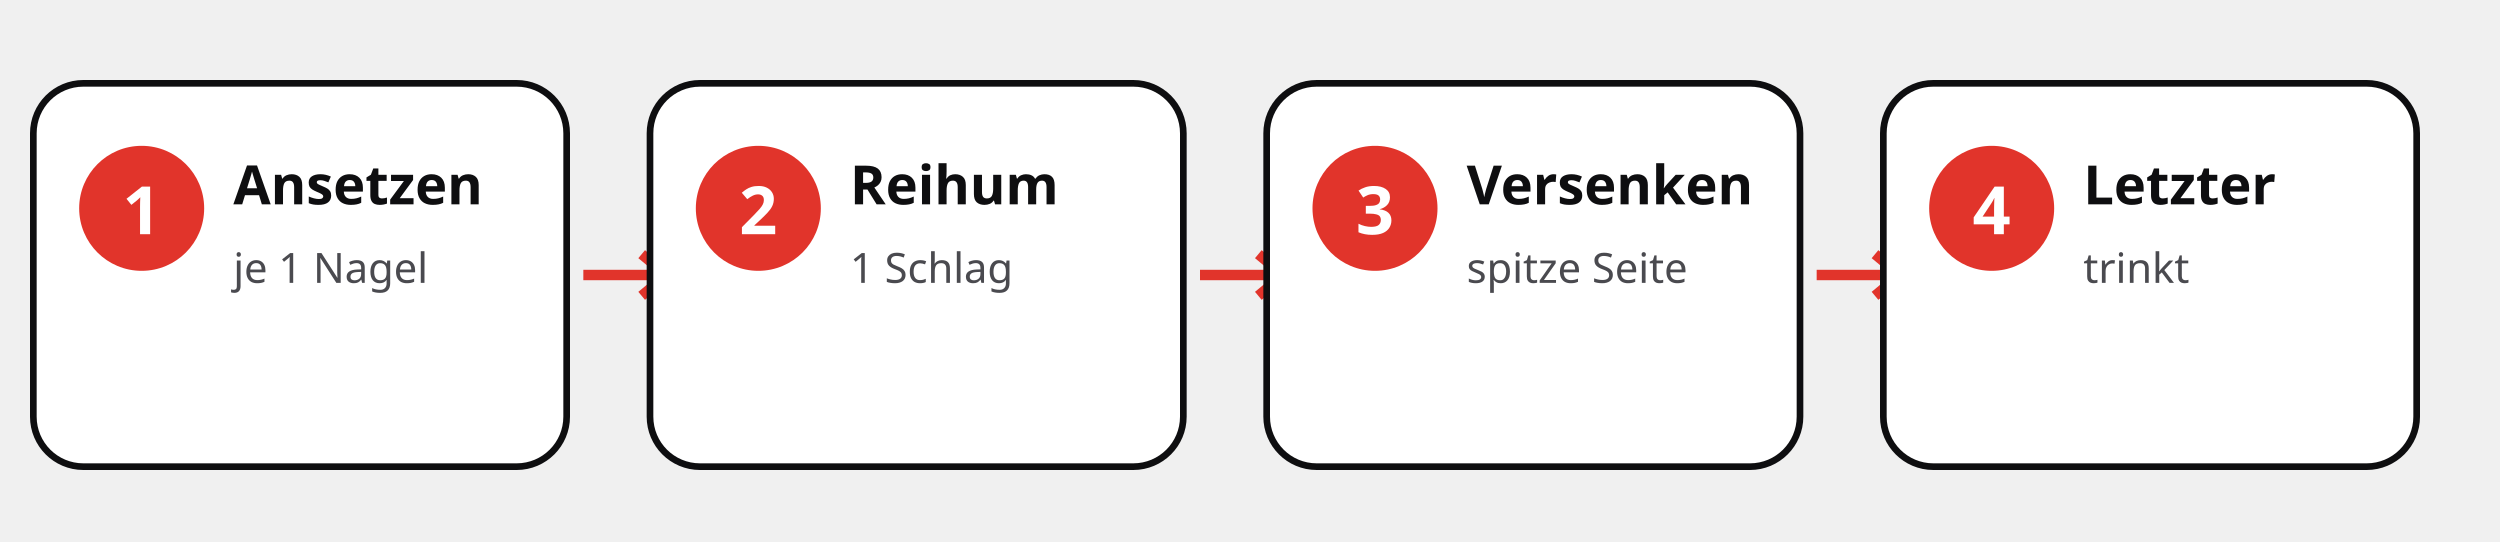
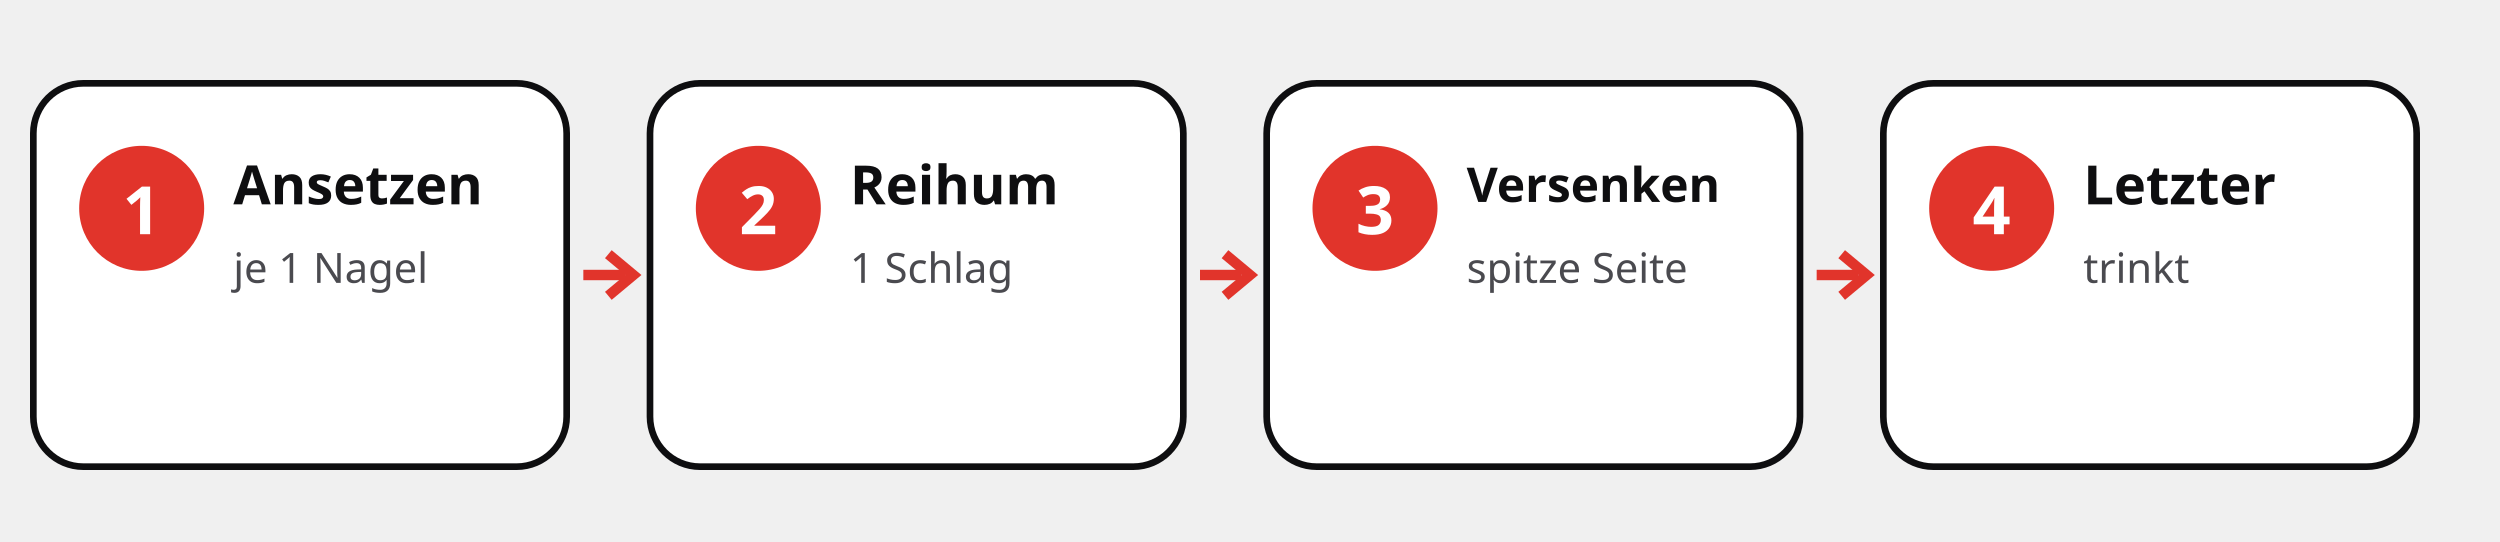
- <svg xmlns="http://www.w3.org/2000/svg" viewBox="0 0 600 130" role="img" aria-label="Nageln Ablauf in vier Schritten: jeder setzt seinen Nagel an, reihum darf jeder einen Schlag mit der spitzen Hammerseite machen, wer den Nagel zuerst versenkt gewinnt, wer die meisten Schläge braucht trinkt.">
+ <svg xmlns="http://www.w3.org/2000/svg" viewBox="0 0 600 130" role="img" aria-label="Nageln Ablauf in vier Schritten: 1. Ansetzen (je 1 Nagel); 2. Reihum (1 Schlag); 3. Versenken (spitze Seite); 4. Letzter (trinkt).">
  <rect x="8" y="20" width="128" height="92" rx="12" fill="#fff" stroke="#0E0E10" stroke-width="1.6" />
  <circle cx="34" cy="50" r="15" fill="#E1342B" />
  <text x="34" y="50" text-anchor="middle" dominant-baseline="central" font-family="sans-serif" font-size="16" font-weight="700" fill="#fff">1</text>
-   <text x="56" y="44" text-anchor="start" dominant-baseline="central" font-family="sans-serif" font-size="13" font-weight="700" fill="#0E0E10">Ansetzen</text>
-   <text x="56" y="64" text-anchor="start" dominant-baseline="central" font-family="sans-serif" font-size="10" font-weight="400" fill="#4A4A4F">je 1 Nagel</text>
-   <polyline points="140,66 160,66" fill="none" stroke="#E1342B" stroke-width="2.5" />
-   <polyline points="154,61 160,66 154,71" fill="none" stroke="#E1342B" stroke-width="2.5" />
+   <text x="56" y="44" dominant-baseline="central" font-family="sans-serif" font-size="13" font-weight="700" fill="#0E0E10">Ansetzen</text>
+   <text x="56" y="64" dominant-baseline="central" font-family="sans-serif" font-size="10" fill="#4A4A4F">je 1 Nagel</text>
  <rect x="156" y="20" width="128" height="92" rx="12" fill="#fff" stroke="#0E0E10" stroke-width="1.6" />
  <circle cx="182" cy="50" r="15" fill="#E1342B" />
  <text x="182" y="50" text-anchor="middle" dominant-baseline="central" font-family="sans-serif" font-size="16" font-weight="700" fill="#fff">2</text>
-   <text x="204" y="44" text-anchor="start" dominant-baseline="central" font-family="sans-serif" font-size="13" font-weight="700" fill="#0E0E10">Reihum</text>
-   <text x="204" y="64" text-anchor="start" dominant-baseline="central" font-family="sans-serif" font-size="10" font-weight="400" fill="#4A4A4F">1 Schlag</text>
-   <polyline points="288,66 308,66" fill="none" stroke="#E1342B" stroke-width="2.5" />
-   <polyline points="302,61 308,66 302,71" fill="none" stroke="#E1342B" stroke-width="2.5" />
+   <text x="204" y="44" dominant-baseline="central" font-family="sans-serif" font-size="13" font-weight="700" fill="#0E0E10">Reihum</text>
+   <text x="204" y="64" dominant-baseline="central" font-family="sans-serif" font-size="10" fill="#4A4A4F">1 Schlag</text>
  <rect x="304" y="20" width="128" height="92" rx="12" fill="#fff" stroke="#0E0E10" stroke-width="1.6" />
  <circle cx="330" cy="50" r="15" fill="#E1342B" />
  <text x="330" y="50" text-anchor="middle" dominant-baseline="central" font-family="sans-serif" font-size="16" font-weight="700" fill="#fff">3</text>
-   <text x="352" y="44" text-anchor="start" dominant-baseline="central" font-family="sans-serif" font-size="13" font-weight="700" fill="#0E0E10">Versenken</text>
-   <text x="352" y="64" text-anchor="start" dominant-baseline="central" font-family="sans-serif" font-size="10" font-weight="400" fill="#4A4A4F">spitze Seite</text>
-   <polyline points="436,66 456,66" fill="none" stroke="#E1342B" stroke-width="2.5" />
-   <polyline points="450,61 456,66 450,71" fill="none" stroke="#E1342B" stroke-width="2.5" />
+   <text x="352" y="44" dominant-baseline="central" font-family="sans-serif" font-size="11.5" font-weight="700" fill="#0E0E10">Versenken</text>
+   <text x="352" y="64" dominant-baseline="central" font-family="sans-serif" font-size="10" fill="#4A4A4F">spitze Seite</text>
  <rect x="452" y="20" width="128" height="92" rx="12" fill="#fff" stroke="#0E0E10" stroke-width="1.6" />
  <circle cx="478" cy="50" r="15" fill="#E1342B" />
  <text x="478" y="50" text-anchor="middle" dominant-baseline="central" font-family="sans-serif" font-size="16" font-weight="700" fill="#fff">4</text>
-   <text x="500" y="44" text-anchor="start" dominant-baseline="central" font-family="sans-serif" font-size="13" font-weight="700" fill="#0E0E10">Letzter</text>
-   <text x="500" y="64" text-anchor="start" dominant-baseline="central" font-family="sans-serif" font-size="10" font-weight="400" fill="#4A4A4F">trinkt</text>
+   <text x="500" y="44" dominant-baseline="central" font-family="sans-serif" font-size="13" font-weight="700" fill="#0E0E10">Letzter</text>
+   <text x="500" y="64" dominant-baseline="central" font-family="sans-serif" font-size="10" fill="#4A4A4F">trinkt</text>
+   <polyline points="140,66 150,66" fill="none" stroke="#E1342B" stroke-width="2.5" />
+   <polyline points="146,61 152,66 146,71" fill="none" stroke="#E1342B" stroke-width="2.5" />
+   <polyline points="288,66 298,66" fill="none" stroke="#E1342B" stroke-width="2.5" />
+   <polyline points="294,61 300,66 294,71" fill="none" stroke="#E1342B" stroke-width="2.5" />
+   <polyline points="436,66 446,66" fill="none" stroke="#E1342B" stroke-width="2.5" />
+   <polyline points="442,61 448,66 442,71" fill="none" stroke="#E1342B" stroke-width="2.5" />
</svg>
